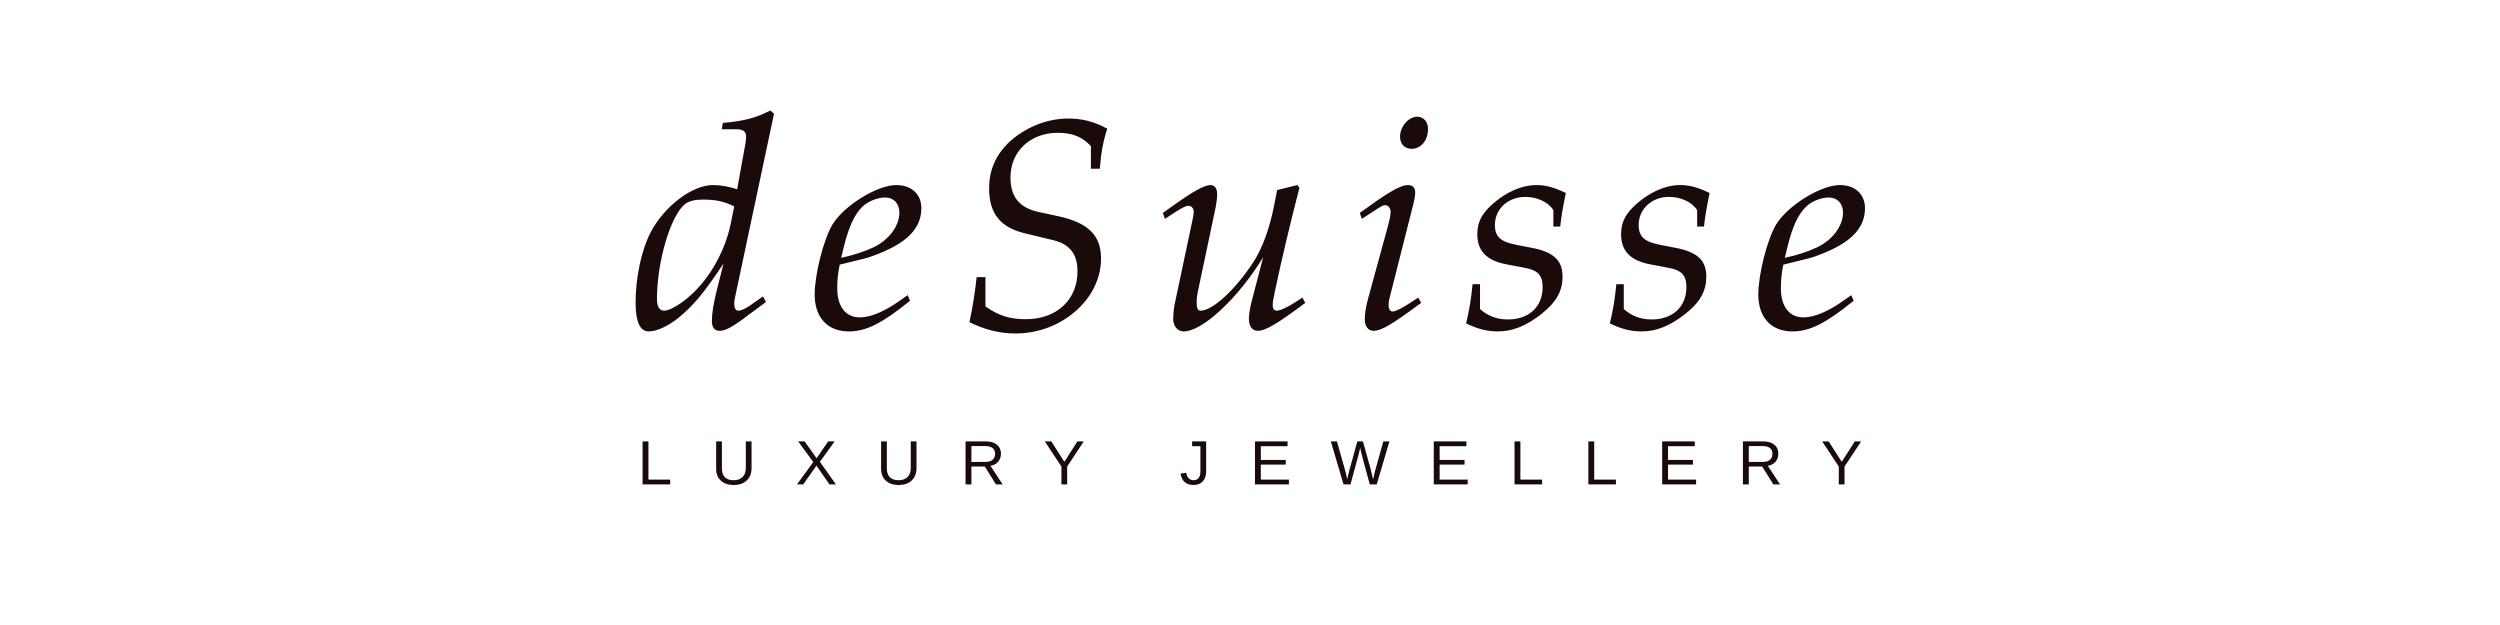
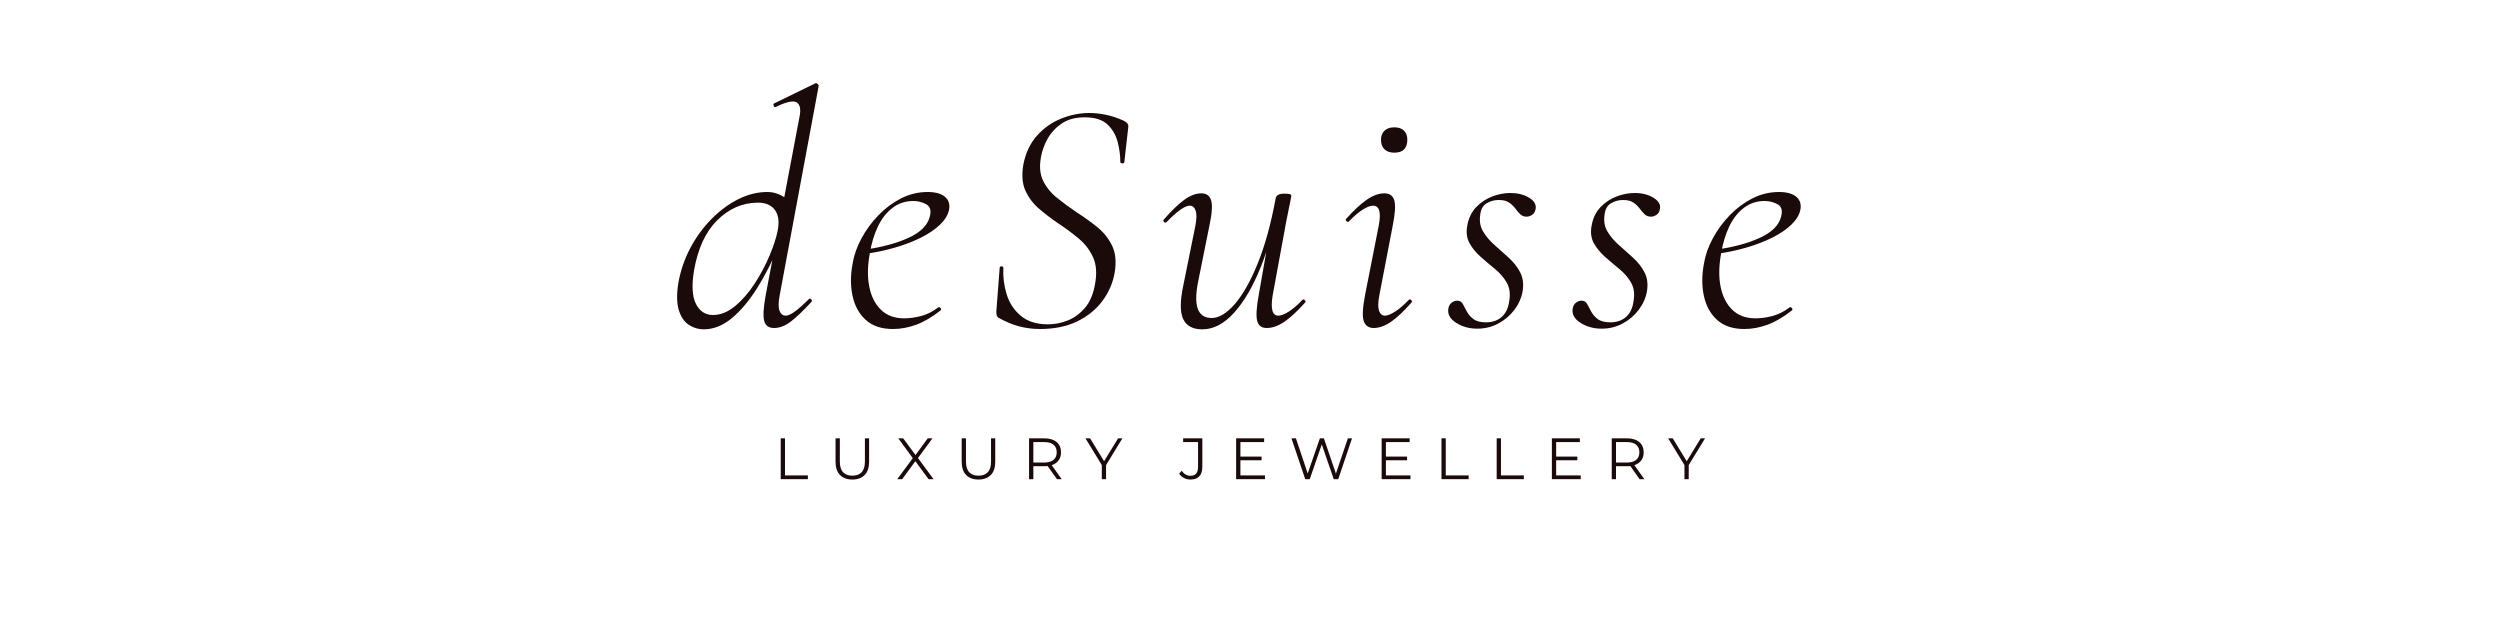
- <svg xmlns="http://www.w3.org/2000/svg" viewBox="0 0 320 80" width="320" height="80">
-   <text x="160" y="42" text-anchor="middle" font-family="Cormorant Garamond, Palatino Linotype, Georgia, serif" font-size="38" font-weight="300" fill="#1a0a0a" letter-spacing="4" font-style="italic">deSuisse</text>
-   <text x="160" y="62" text-anchor="middle" font-family="Montserrat, Helvetica Neue, Arial, sans-serif" font-size="8" font-weight="400" fill="#1a0a0a" letter-spacing="5">LUXURY JEWELLERY</text>
+ <svg xmlns="http://www.w3.org/2000/svg" viewBox="0 0 600 150" width="600" height="150" preserveAspectRatio="xMidYMid meet">
+   <g transform="translate(160.560 78.000) scale(0.08 -0.08)" fill="#1a0a0a">
+     <path d="M104 -13Q80 -13 59.5 0.5Q39 14 29.5 44.5Q20 75 28 126Q38 182 64.0 231.0Q90 280 127.5 318.0Q165 356 208.0 377.5Q251 399 295 399Q322 399 345.5 383.5Q369 368 373 332L333 246Q302 171 265.5 112.5Q229 54 188.5 20.5Q148 -13 104 -13ZM132 30Q166 30 198.5 57.0Q231 84 257.5 125.0Q284 166 302.0 209.0Q320 252 326 283Q334 324 317.0 346.0Q300 368 264 367Q197 366 144.5 314.0Q92 262 75 163Q64 96 81.0 63.0Q98 30 132 30ZM315 -9Q291 -9 285.5 12.5Q280 34 290 89L392 627Q398 659 382.5 668.0Q367 677 320 654Q316 652 314.0 658.0Q312 664 316 665L439 725Q442 727 446.0 723.0Q450 719 449 717L332 89Q326 58 331.5 43.0Q337 28 350 28Q361 28 379.0 41.5Q397 55 419 77Q422 81 426.5 77.0Q431 73 427 69Q393 32 367.0 11.5Q341 -9 315 -9Z" />
+   </g>
+   <g transform="translate(202.000 78.000) scale(0.08 -0.08)" fill="#1a0a0a">
+     <path d="M154 -12Q102 -12 72.0 15.5Q42 43 32.5 88.0Q23 133 33 185Q39 222 59.5 260.0Q80 298 110.5 329.5Q141 361 178.5 380.0Q216 399 258 399Q293 399 310.0 384.5Q327 370 322 345Q317 322 294.5 300.5Q272 279 236.5 261.5Q201 244 157.5 231.5Q114 219 67 213L69 226Q147 237 200.5 261.5Q254 286 264 324Q272 352 254.0 362.0Q236 372 215 372Q179 372 152.0 351.0Q125 330 108.5 295.0Q92 260 85 218Q74 161 82.5 116.5Q91 72 117.5 46.0Q144 20 187 20Q212 20 238.5 27.0Q265 34 290 53Q293 55 296.5 51.0Q300 47 297 44Q259 14 224.0 1.0Q189 -12 154 -12Z" />
+   </g>
+   <g transform="translate(235.120 78.000) scale(0.08 -0.08)" fill="#1a0a0a">
+     <path d="M181 -12Q150 -12 120.0 -4.5Q90 3 56 22Q52 25 51.0 29.5Q50 34 50 41L60 171Q60 176 65.5 176.0Q71 176 71 171Q69 131 81.0 92.0Q93 53 123.5 27.5Q154 2 205 2Q235 2 264.0 13.5Q293 25 315.5 51.0Q338 77 346 122Q355 170 340.5 202.5Q326 235 297.5 259.0Q269 283 237 304Q206 325 179.0 348.0Q152 371 137.5 402.5Q123 434 131 481Q141 533 171.5 567.5Q202 602 244.0 619.0Q286 636 329 636Q353 636 379.5 630.5Q406 625 434 612Q447 605 446 595L434 489Q434 485 428.0 485.0Q422 485 422 489Q422 518 414.0 549.0Q406 580 383.5 601.5Q361 623 315 623Q274 623 247.0 605.0Q220 587 204.5 560.0Q189 533 184 504Q176 462 190.5 432.5Q205 403 232.5 381.0Q260 359 291 338Q324 317 353.0 293.5Q382 270 397.5 237.5Q413 205 405 157Q397 111 368.5 72.5Q340 34 293.0 11.0Q246 -12 181 -12Z" />
+   </g>
+   <g transform="translate(277.920 78.000) scale(0.08 -0.08)" fill="#1a0a0a">
+     <path d="M133 -13Q90 -13 75.5 18.0Q61 49 76 119L112 297Q118 328 113.0 343.0Q108 358 95 358Q84 358 66.0 345.0Q48 332 26 309Q22 305 18.0 309.0Q14 313 18 317Q51 355 78.0 375.0Q105 395 130 395Q153 395 159.5 373.5Q166 352 154 297L122 138Q109 78 119.0 49.5Q129 21 161 21Q194 21 230.5 63.0Q267 105 299.5 185.5Q332 266 353 380L364 379Q344 263 308.5 174.5Q273 86 228.0 36.5Q183 -13 133 -13ZM326 -9Q303 -9 297.5 12.5Q292 34 302 89L353 380Q355 394 379 394Q392 394 396.0 392.5Q400 391 400 388Q400 385 395.0 361.5Q390 338 385 312L344 89Q334 28 361 28Q373 28 392.0 40.0Q411 52 433 75Q436 79 440.5 74.5Q445 70 441 67Q407 29 379.5 10.0Q352 -9 326 -9Z" />
+   </g>
+   <g transform="translate(320.880 78.000) scale(0.08 -0.08)" fill="#1a0a0a">
+     <path d="M110 -9Q88 -9 80.5 11.0Q73 31 84 89L125 297Q137 358 108 358Q96 358 77.0 346.0Q58 334 36 311Q33 307 28.5 311.5Q24 316 28 319Q62 357 89.5 376.0Q117 395 142 395Q166 395 172.0 373.5Q178 352 167 297L127 89Q121 58 126.0 43.0Q131 28 144 28Q155 28 174.0 40.0Q193 52 215 75Q219 79 223.0 74.5Q227 70 223 67Q190 29 162.5 10.0Q135 -9 110 -9ZM172 517Q153 517 142.5 527.0Q132 537 132 556Q132 573 142.5 583.0Q153 593 172 593Q191 593 201.0 583.0Q211 573 211 556Q211 517 172 517Z" />
+   </g>
+   <g transform="translate(346.640 78.000) scale(0.08 -0.08)" fill="#1a0a0a">
+     <path d="M99 -11Q63 -11 35.5 6.5Q8 24 12 49Q14 61 22.0 67.0Q30 73 39 73Q50 73 55.5 63.0Q61 53 67.5 40.5Q74 28 87.0 18.0Q100 8 125 8Q154 8 172.5 24.5Q191 41 195 74Q200 105 187.0 127.5Q174 150 152.0 168.0Q130 186 109.0 204.5Q88 223 75.5 245.5Q63 268 69 299Q75 332 95.5 353.5Q116 375 143.5 385.5Q171 396 198 396Q231 396 254.0 382.0Q277 368 274 349Q272 336 263.5 330.5Q255 325 247 325Q235 325 227.5 332.5Q220 340 212.5 350.0Q205 360 194.0 367.5Q183 375 163 375Q144 375 127.5 365.5Q111 356 108 333Q103 303 116.0 281.0Q129 259 150.5 240.0Q172 221 193.5 201.5Q215 182 227.5 158.0Q240 134 235 102Q230 72 210.5 46.0Q191 20 162.0 4.5Q133 -11 99 -11Z" />
+   </g>
+   <g transform="translate(376.480 78.000) scale(0.08 -0.08)" fill="#1a0a0a">
+     <path d="M99 -11Q63 -11 35.5 6.5Q8 24 12 49Q14 61 22.0 67.0Q30 73 39 73Q50 73 55.5 63.0Q61 53 67.5 40.5Q74 28 87.0 18.0Q100 8 125 8Q154 8 172.5 24.5Q191 41 195 74Q200 105 187.0 127.5Q174 150 152.0 168.0Q130 186 109.0 204.5Q88 223 75.5 245.5Q63 268 69 299Q75 332 95.5 353.5Q116 375 143.5 385.5Q171 396 198 396Q231 396 254.0 382.0Q277 368 274 349Q272 336 263.5 330.5Q255 325 247 325Q235 325 227.5 332.5Q220 340 212.5 350.0Q205 360 194.0 367.5Q183 375 163 375Q144 375 127.5 365.5Q111 356 108 333Q103 303 116.0 281.0Q129 259 150.5 240.0Q172 221 193.5 201.5Q215 182 227.5 158.0Q240 134 235 102Q230 72 210.5 46.0Q191 20 162.0 4.5Q133 -11 99 -11Z" />
+   </g>
+   <g transform="translate(406.320 78.000) scale(0.08 -0.08)" fill="#1a0a0a">
+     <path d="M154 -12Q102 -12 72.0 15.5Q42 43 32.5 88.0Q23 133 33 185Q39 222 59.5 260.0Q80 298 110.5 329.5Q141 361 178.5 380.0Q216 399 258 399Q293 399 310.0 384.5Q327 370 322 345Q317 322 294.5 300.5Q272 279 236.5 261.5Q201 244 157.5 231.5Q114 219 67 213L69 226Q147 237 200.5 261.5Q254 286 264 324Q272 352 254.0 362.0Q236 372 215 372Q179 372 152.0 351.0Q125 330 108.5 295.0Q92 260 85 218Q74 161 82.5 116.5Q91 72 117.5 46.0Q144 20 187 20Q212 20 238.5 27.0Q265 34 290 53Q293 55 296.5 51.0Q300 47 297 44Q259 14 224.0 1.0Q189 -12 154 -12Z" />
+   </g>
+   <g transform="translate(185.772 115.000) scale(0.014 -0.014)" fill="#1a0a0a">
+     <path d="M114.301 0V700H187.565V64.331H579.633V0Z" />
+   </g>
+   <g transform="translate(199.018 115.000) scale(0.014 -0.014)" fill="#1a0a0a">
+     <path d="M395.867 -6.4Q261.801 -6.4 185.051 71.0Q108.301 148.4 108.301 299.233V700H181.565V301.933Q181.565 177.799 237.715 118.715Q293.866 59.631 396.433 59.631Q499.001 59.631 555.151 118.715Q611.302 177.799 611.302 301.933V700H683.433V299.233Q683.433 148.4 606.683 71.0Q529.933 -6.4 395.867 -6.4Z" />
+   </g>
+   <g transform="translate(215.106 115.000) scale(0.014 -0.014)" fill="#1a0a0a">
+     <path d="M17.067 0 304 388.132V331.334L34.234 700H118.731L345.732 391.699L313.1 391.132L539.534 700H620.198L352.865 336.468V387.532L639.065 0H553.434L310.966 329.468H342.465L101.697 0Z" />
+   </g>
+   <g transform="translate(229.290 115.000) scale(0.014 -0.014)" fill="#1a0a0a">
+     <path d="M395.867 -6.4Q261.801 -6.4 185.051 71.0Q108.301 148.4 108.301 299.233V700H181.565V301.933Q181.565 177.799 237.715 118.715Q293.866 59.631 396.433 59.631Q499.001 59.631 555.151 118.715Q611.302 177.799 611.302 301.933V700H683.433V299.233Q683.433 148.4 606.683 71.0Q529.933 -6.4 395.867 -6.4Z" />
+   </g>
+   <g transform="translate(245.378 115.000) scale(0.014 -0.014)" fill="#1a0a0a">
+     <path d="M114.301 0V700H375.666Q509.199 700 585.599 636.667Q661.999 573.334 661.999 460.367Q661.999 386.101 627.583 332.617Q593.166 279.134 529.116 250.501Q465.066 221.868 375.666 221.868H154.766L187.565 255.8V0ZM592.035 0 411.868 254H492.399L673.132 0ZM187.565 249.867 154.766 285.065H374.267Q479.134 285.065 533.651 331.216Q588.168 377.366 588.168 460.367Q588.168 544.368 533.651 590.018Q479.134 635.669 374.267 635.669H154.766L187.565 671.434Z" />
+   </g>
+   <g transform="translate(260.500 115.000) scale(0.014 -0.014)" fill="#1a0a0a">
+     <path d="M280.834 0V260.299L297.733 214.134L0.934 700H80.031L340.732 273.399H298.733L560.001 700H633.998L337.199 214.134L354.098 260.299V0Z" />
+   </g>
+   <g transform="translate(274.390 115.000) scale(0.014 -0.014)" fill="#1a0a0a">
+     <path d="" />
+   </g>
+   <g transform="translate(283.058 115.000) scale(0.014 -0.014)" fill="#1a0a0a">
+     <path d="M189.333 -6.4Q130.1 -6.4 78.783 19.817Q27.467 46.034 -4.5 93.733L38.966 143.698Q67.966 101.965 106.066 79.948Q144.166 57.931 189.766 57.931Q319.801 57.931 319.801 212.433V635.669H64.034V700H393.065V214.966Q393.065 103.933 341.565 48.767Q290.065 -6.4 189.333 -6.4Z" />
+   </g>
+   <g transform="translate(295.072 115.000) scale(0.014 -0.014)" fill="#1a0a0a">
+     <path d="M114.301 0V700H594.199V635.669H187.565V64.331H608.633V0ZM180.298 323.901V387.099H550.333V323.901Z" />
+   </g>
+   <g transform="translate(309.438 115.000) scale(0.014 -0.014)" fill="#1a0a0a">
+     <path d="M272.534 0 36.5 700H112.898L333.865 41.499H295.666L523.767 700H592.498L817.199 41.499H780.567L1003.801 700H1074.665L838.631 0H761.401L546.5 624.736H566.365L350.331 0Z" />
+   </g>
+   <g transform="translate(329.992 115.000) scale(0.014 -0.014)" fill="#1a0a0a">
+     <path d="M114.301 0V700H594.199V635.669H187.565V64.331H608.633V0ZM180.298 323.901V387.099H550.333V323.901Z" />
+   </g>
+   <g transform="translate(344.358 115.000) scale(0.014 -0.014)" fill="#1a0a0a">
+     <path d="M114.301 0V700H187.565V64.331H579.633V0Z" />
+   </g>
+   <g transform="translate(357.604 115.000) scale(0.014 -0.014)" fill="#1a0a0a">
+     <path d="M114.301 0V700H187.565V64.331H579.633V0Z" />
+   </g>
+   <g transform="translate(370.850 115.000) scale(0.014 -0.014)" fill="#1a0a0a">
+     <path d="M114.301 0V700H594.199V635.669H187.565V64.331H608.633V0ZM180.298 323.901V387.099H550.333V323.901Z" />
+   </g>
+   <g transform="translate(385.216 115.000) scale(0.014 -0.014)" fill="#1a0a0a">
+     <path d="M114.301 0V700H375.666Q509.199 700 585.599 636.667Q661.999 573.334 661.999 460.367Q661.999 386.101 627.583 332.617Q593.166 279.134 529.116 250.501Q465.066 221.868 375.666 221.868H154.766L187.565 255.8V0ZM592.035 0 411.868 254H492.399L673.132 0ZM187.565 249.867 154.766 285.065H374.267Q479.134 285.065 533.651 331.216Q588.168 377.366 588.168 460.367Q588.168 544.368 533.651 590.018Q479.134 635.669 374.267 635.669H154.766L187.565 671.434Z" />
+   </g>
+   <g transform="translate(400.338 115.000) scale(0.014 -0.014)" fill="#1a0a0a">
+     <path d="M280.834 0V260.299L297.733 214.134L0.934 700H80.031L340.732 273.399H298.733L560.001 700H633.998L337.199 214.134L354.098 260.299V0Z" />
+   </g>
</svg>
